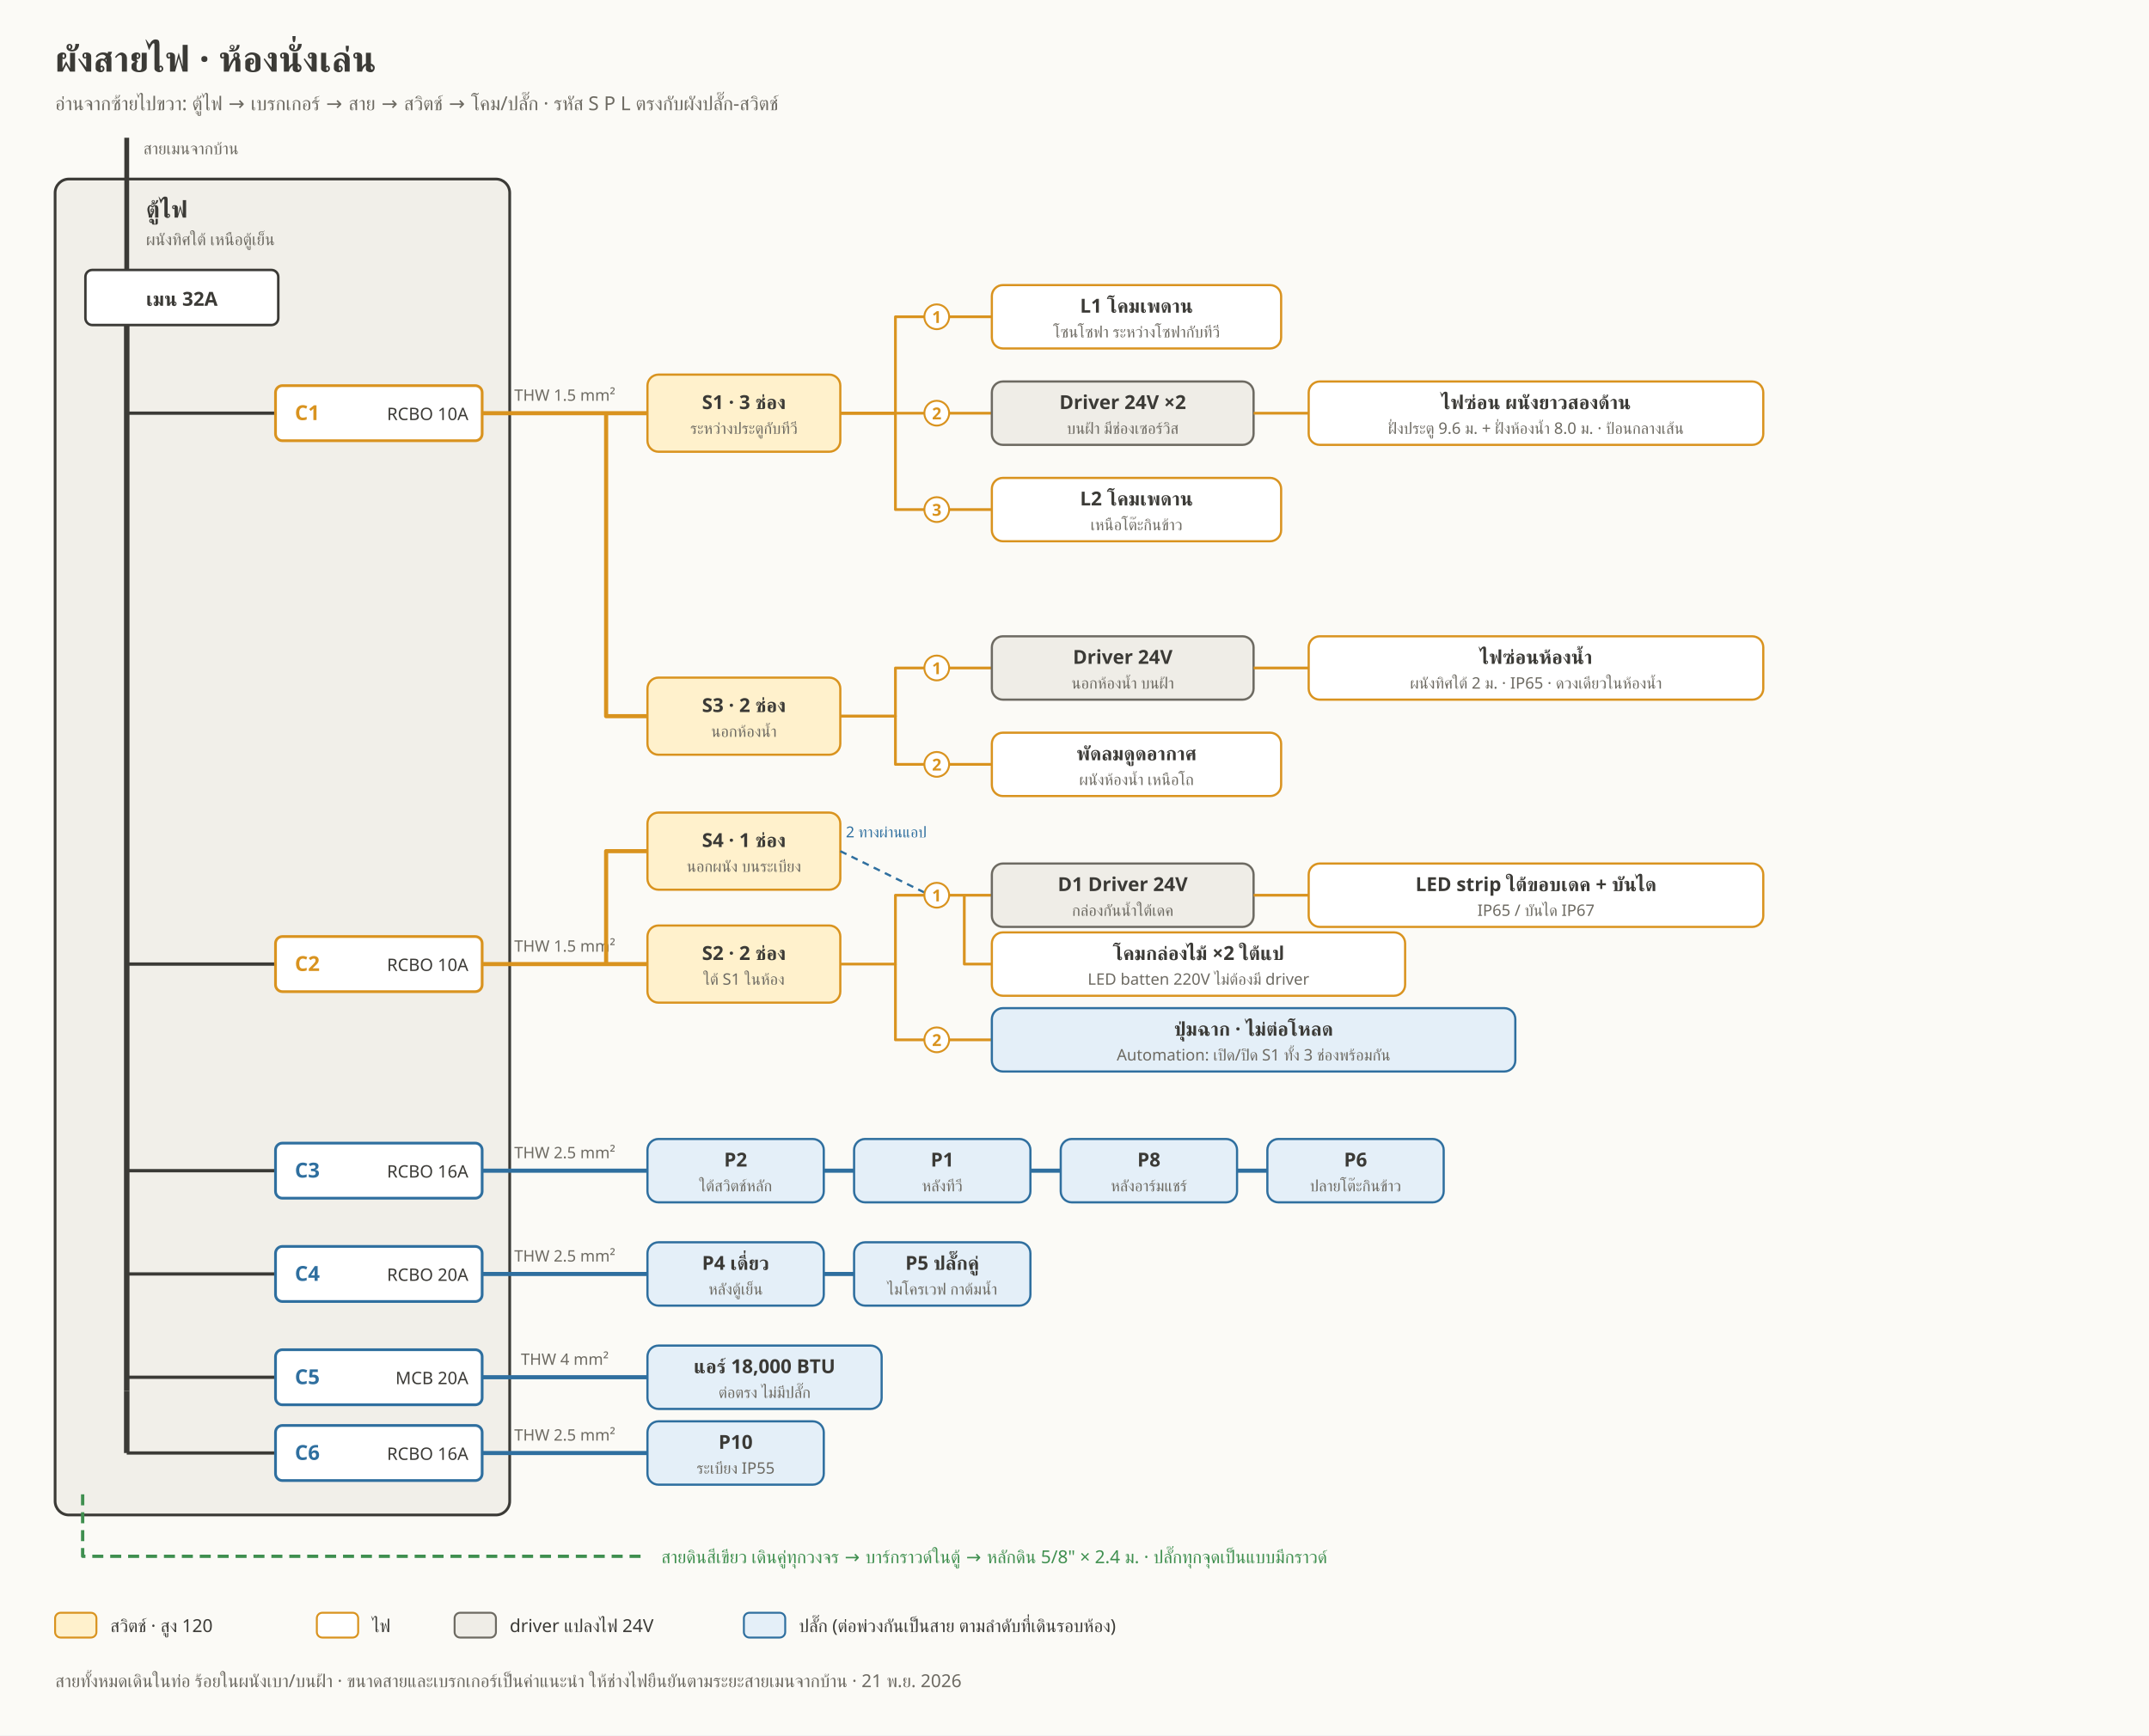
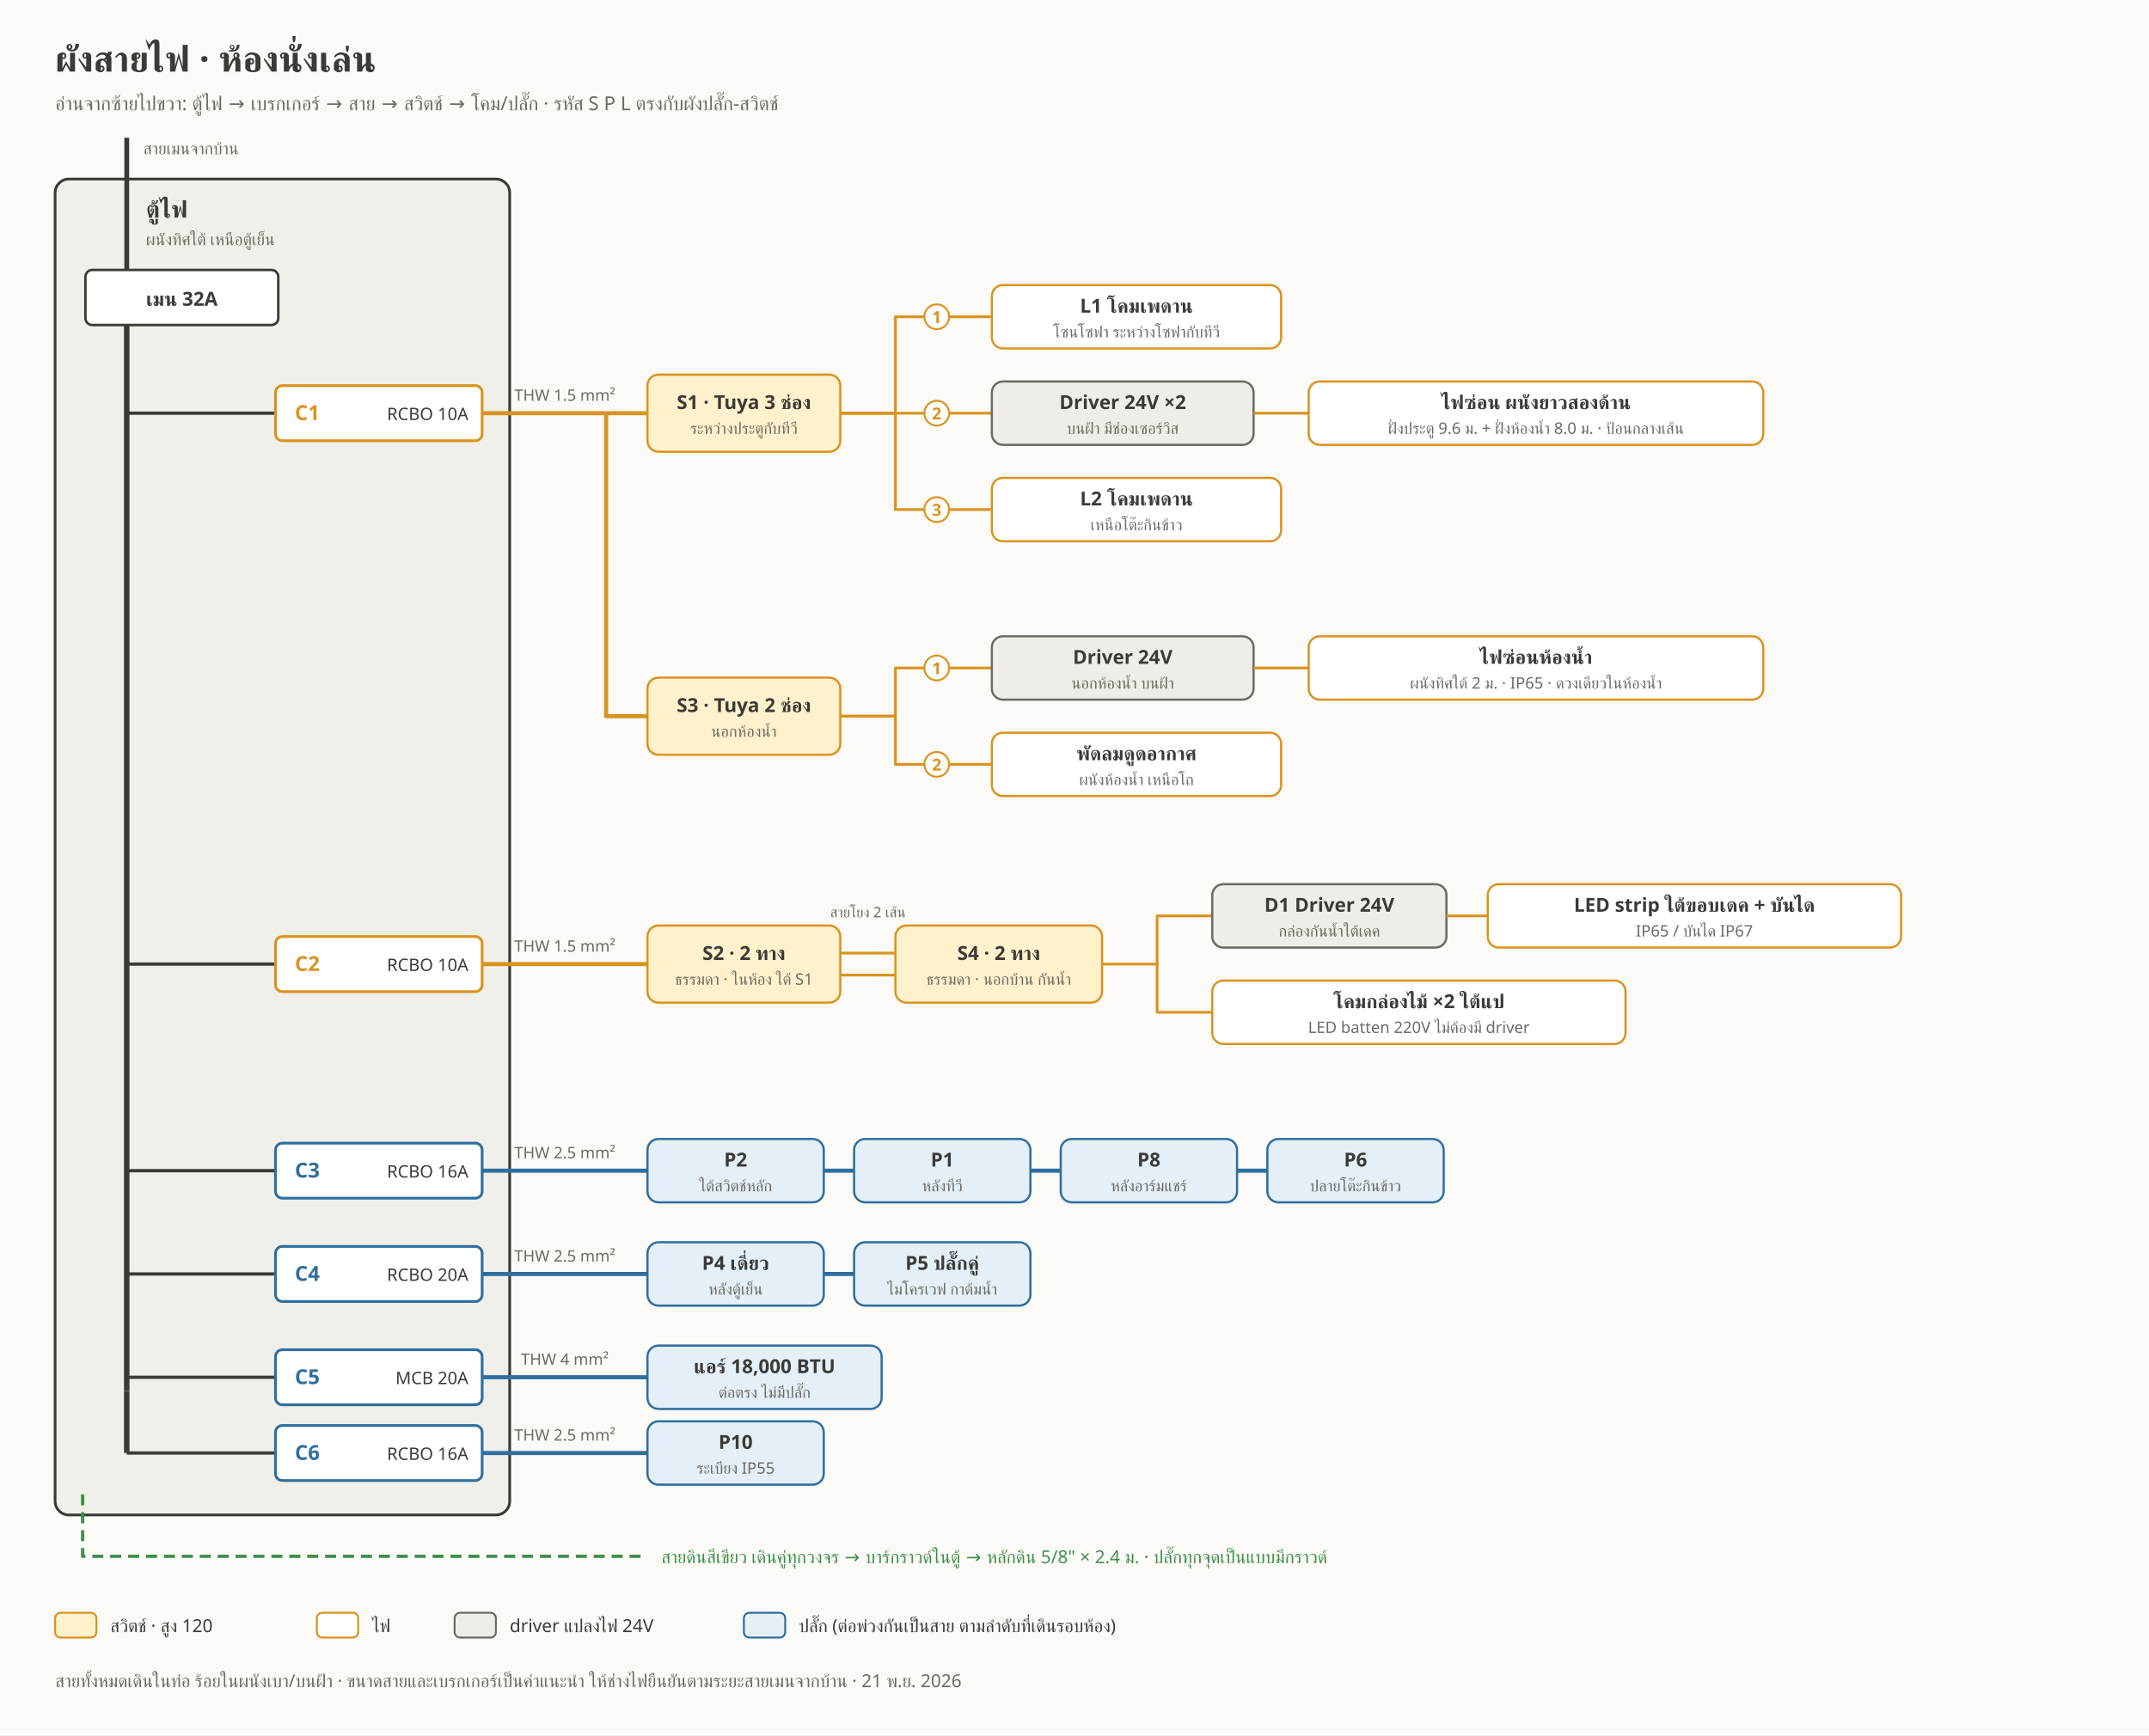
<svg xmlns="http://www.w3.org/2000/svg" viewBox="0 0 1560 1260" width="1560" height="1260" font-family="Leelawadee UI, Tahoma, sans-serif">
  <defs />
  <rect x="0" y="0" width="1560" height="1260" fill="#fbfaf6" />
  <text x="40" y="52" font-size="26" font-weight="600" text-anchor="start" fill="#3b3a36">ผังสายไฟ · ห้องนั่งเล่น</text>
  <text x="40" y="80" font-size="14" font-weight="400" text-anchor="start" fill="#6d6a62">อ่านจากซ้ายไปขวา: ตู้ไฟ → เบรกเกอร์ → สาย → สวิตช์ → โคม/ปลั๊ก · รหัส S P L ตรงกับผังปลั๊ก-สวิตช์</text>
  <rect x="40" y="130" width="330" height="970" rx="10" fill="#f1efe9" stroke="#3b3a36" stroke-width="2" />
  <text x="106" y="158" font-size="17" font-weight="600" text-anchor="start" fill="#3b3a36">ตู้ไฟ</text>
  <text x="106" y="178" font-size="12" font-weight="400" text-anchor="start" fill="#6d6a62">ผนังทิศใต้ เหนือตู้เย็น</text>
  <polyline points="92,100 92,196" fill="none" stroke="#3b3a36" stroke-width="3.5" stroke-linejoin="round" />
  <text x="104" y="112" font-size="12" font-weight="400" text-anchor="start" fill="#6d6a62">สายเมนจากบ้าน</text>
  <rect x="62" y="196" width="140" height="40" rx="5" fill="#fff" stroke="#3b3a36" stroke-width="1.8" />
  <text x="132" y="222" font-size="14" font-weight="600" text-anchor="middle" fill="#3b3a36">เมน 32A</text>
  <polyline points="92,236 92,1010" fill="none" stroke="#3b3a36" stroke-width="4" stroke-linejoin="round" />
  <polyline points="92,300 200,300" fill="none" stroke="#3b3a36" stroke-width="2.4" stroke-linejoin="round" />
  <rect x="200" y="280" width="150" height="40" rx="5" fill="#fff" stroke="#d9931f" stroke-width="2" />
  <text x="214" y="305" font-size="15" font-weight="700" text-anchor="start" fill="#d9931f">C1</text>
  <text x="340" y="305" font-size="12.5" font-weight="400" text-anchor="end" fill="#3b3a36">RCBO 10A</text>
  <polyline points="350,300 470,300" fill="none" stroke="#d9931f" stroke-width="3" stroke-linejoin="round" />
  <text x="410" y="291" font-size="11.5" font-weight="400" text-anchor="middle" fill="#6d6a62">THW 1.5 mm²</text>
  <polyline points="440,300 440,520 470,520" fill="none" stroke="#d9931f" stroke-width="3" stroke-linejoin="round" />
  <rect x="470" y="272" width="140" height="56" rx="8" fill="#fff1cc" stroke="#d9931f" stroke-width="1.6" />
-   <text x="540" y="297" font-size="14" font-weight="600" text-anchor="middle" fill="#3b3a36">S1 · 3 ช่อง</text>
+   <text x="540" y="297" font-size="14" font-weight="600" text-anchor="middle" fill="#3b3a36">S1 · Tuya 3 ช่อง</text>
  <text x="540" y="315" font-size="11.5" font-weight="400" text-anchor="middle" fill="#6d6a62">ระหว่างประตูกับทีวี</text>
  <polyline points="610,300 650,300 650,230 720,230" fill="none" stroke="#d9931f" stroke-width="2" stroke-linejoin="round" />
  <circle cx="680" cy="230" r="9" fill="#fff" stroke="#d9931f" stroke-width="1.4" />
  <text x="680" y="234.5" font-size="12" font-weight="700" text-anchor="middle" fill="#d9931f">1</text>
  <polyline points="610,300 650,300 650,300 720,300" fill="none" stroke="#d9931f" stroke-width="2" stroke-linejoin="round" />
  <circle cx="680" cy="300" r="9" fill="#fff" stroke="#d9931f" stroke-width="1.4" />
  <text x="680" y="304.5" font-size="12" font-weight="700" text-anchor="middle" fill="#d9931f">2</text>
  <polyline points="610,300 650,300 650,370 720,370" fill="none" stroke="#d9931f" stroke-width="2" stroke-linejoin="round" />
  <circle cx="680" cy="370" r="9" fill="#fff" stroke="#d9931f" stroke-width="1.4" />
  <text x="680" y="374.5" font-size="12" font-weight="700" text-anchor="middle" fill="#d9931f">3</text>
  <rect x="720" y="207" width="210" height="46" rx="8" fill="#fff" stroke="#d9931f" stroke-width="1.6" />
  <text x="825" y="227" font-size="14" font-weight="600" text-anchor="middle" fill="#3b3a36">L1 โคมเพดาน</text>
  <text x="825" y="245" font-size="11.5" font-weight="400" text-anchor="middle" fill="#6d6a62">โซนโซฟา ระหว่างโซฟากับทีวี</text>
  <rect x="720" y="277" width="190" height="46" rx="8" fill="#efede7" stroke="#6d6a62" stroke-width="1.6" />
  <text x="815" y="297" font-size="14" font-weight="600" text-anchor="middle" fill="#3b3a36">Driver 24V ×2</text>
  <text x="815" y="315" font-size="11.5" font-weight="400" text-anchor="middle" fill="#6d6a62">บนฝ้า มีช่องเซอร์วิส</text>
  <polyline points="910,300 950,300" fill="none" stroke="#d9931f" stroke-width="2" stroke-linejoin="round" />
  <rect x="950" y="277" width="330" height="46" rx="8" fill="#fff" stroke="#d9931f" stroke-width="1.6" />
  <text x="1115" y="297" font-size="14" font-weight="600" text-anchor="middle" fill="#3b3a36">ไฟซ่อน ผนังยาวสองด้าน</text>
  <text x="1115" y="315" font-size="11.5" font-weight="400" text-anchor="middle" fill="#6d6a62">ฝั่งประตู 9.6 ม. + ฝั่งห้องน้ำ 8.0 ม. · ป้อนกลางเส้น</text>
  <rect x="720" y="347" width="210" height="46" rx="8" fill="#fff" stroke="#d9931f" stroke-width="1.6" />
  <text x="825" y="367" font-size="14" font-weight="600" text-anchor="middle" fill="#3b3a36">L2 โคมเพดาน</text>
  <text x="825" y="385" font-size="11.5" font-weight="400" text-anchor="middle" fill="#6d6a62">เหนือโต๊ะกินข้าว</text>
  <rect x="470" y="492" width="140" height="56" rx="8" fill="#fff1cc" stroke="#d9931f" stroke-width="1.6" />
-   <text x="540" y="517" font-size="14" font-weight="600" text-anchor="middle" fill="#3b3a36">S3 · 2 ช่อง</text>
+   <text x="540" y="517" font-size="14" font-weight="600" text-anchor="middle" fill="#3b3a36">S3 · Tuya 2 ช่อง</text>
  <text x="540" y="535" font-size="11.5" font-weight="400" text-anchor="middle" fill="#6d6a62">นอกห้องน้ำ</text>
  <polyline points="610,520 650,520 650,485 720,485" fill="none" stroke="#d9931f" stroke-width="2" stroke-linejoin="round" />
  <circle cx="680" cy="485" r="9" fill="#fff" stroke="#d9931f" stroke-width="1.4" />
  <text x="680" y="489.5" font-size="12" font-weight="700" text-anchor="middle" fill="#d9931f">1</text>
  <polyline points="610,520 650,520 650,555 720,555" fill="none" stroke="#d9931f" stroke-width="2" stroke-linejoin="round" />
  <circle cx="680" cy="555" r="9" fill="#fff" stroke="#d9931f" stroke-width="1.4" />
  <text x="680" y="559.5" font-size="12" font-weight="700" text-anchor="middle" fill="#d9931f">2</text>
  <rect x="720" y="462" width="190" height="46" rx="8" fill="#efede7" stroke="#6d6a62" stroke-width="1.6" />
  <text x="815" y="482" font-size="14" font-weight="600" text-anchor="middle" fill="#3b3a36">Driver 24V</text>
  <text x="815" y="500" font-size="11.5" font-weight="400" text-anchor="middle" fill="#6d6a62">นอกห้องน้ำ บนฝ้า</text>
  <polyline points="910,485 950,485" fill="none" stroke="#d9931f" stroke-width="2" stroke-linejoin="round" />
  <rect x="950" y="462" width="330" height="46" rx="8" fill="#fff" stroke="#d9931f" stroke-width="1.6" />
  <text x="1115" y="482" font-size="14" font-weight="600" text-anchor="middle" fill="#3b3a36">ไฟซ่อนห้องน้ำ</text>
  <text x="1115" y="500" font-size="11.5" font-weight="400" text-anchor="middle" fill="#6d6a62">ผนังทิศใต้ 2 ม. · IP65 · ดวงเดียวในห้องน้ำ</text>
  <rect x="720" y="532" width="210" height="46" rx="8" fill="#fff" stroke="#d9931f" stroke-width="1.6" />
  <text x="825" y="552" font-size="14" font-weight="600" text-anchor="middle" fill="#3b3a36">พัดลมดูดอากาศ</text>
  <text x="825" y="570" font-size="11.5" font-weight="400" text-anchor="middle" fill="#6d6a62">ผนังห้องน้ำ เหนือโถ</text>
  <polyline points="92,700 200,700" fill="none" stroke="#3b3a36" stroke-width="2.4" stroke-linejoin="round" />
  <rect x="200" y="680" width="150" height="40" rx="5" fill="#fff" stroke="#d9931f" stroke-width="2" />
  <text x="214" y="705" font-size="15" font-weight="700" text-anchor="start" fill="#d9931f">C2</text>
  <text x="340" y="705" font-size="12.5" font-weight="400" text-anchor="end" fill="#3b3a36">RCBO 10A</text>
  <polyline points="350,700 470,700" fill="none" stroke="#d9931f" stroke-width="3" stroke-linejoin="round" />
  <text x="410" y="691" font-size="11.5" font-weight="400" text-anchor="middle" fill="#6d6a62">THW 1.5 mm²</text>
  <rect x="470" y="672" width="140" height="56" rx="8" fill="#fff1cc" stroke="#d9931f" stroke-width="1.6" />
-   <text x="540" y="697" font-size="14" font-weight="600" text-anchor="middle" fill="#3b3a36">S2 · 2 ช่อง</text>
-   <text x="540" y="715" font-size="11.5" font-weight="400" text-anchor="middle" fill="#6d6a62">ใต้ S1 ในห้อง</text>
-   <polyline points="440,700 440,618 470,618" fill="none" stroke="#d9931f" stroke-width="3" stroke-linejoin="round" />
-   <rect x="470" y="590" width="140" height="56" rx="8" fill="#fff1cc" stroke="#d9931f" stroke-width="1.6" />
-   <text x="540" y="615" font-size="14" font-weight="600" text-anchor="middle" fill="#3b3a36">S4 · 1 ช่อง</text>
-   <text x="540" y="633" font-size="11.5" font-weight="400" text-anchor="middle" fill="#6d6a62">นอกผนัง บนระเบียง</text>
-   <polyline points="610,618 671,648" fill="none" stroke="#2f6f9f" stroke-width="1.6" stroke-linejoin="round" stroke-dasharray="5 4" />
-   <text x="614" y="608" font-size="11" font-weight="400" text-anchor="start" fill="#2f6f9f">2 ทางผ่านแอป</text>
-   <polyline points="610,700 650,700 650,650 720,650" fill="none" stroke="#d9931f" stroke-width="2" stroke-linejoin="round" />
-   <polyline points="650,700 650,755 720,755" fill="none" stroke="#d9931f" stroke-width="2" stroke-linejoin="round" />
-   <circle cx="680" cy="650" r="9" fill="#fff" stroke="#d9931f" stroke-width="1.4" />
-   <text x="680" y="654.5" font-size="12" font-weight="700" text-anchor="middle" fill="#d9931f">1</text>
-   <rect x="720" y="627" width="190" height="46" rx="8" fill="#efede7" stroke="#6d6a62" stroke-width="1.6" />
-   <text x="815" y="647" font-size="14" font-weight="600" text-anchor="middle" fill="#3b3a36">D1 Driver 24V</text>
-   <text x="815" y="665" font-size="11.5" font-weight="400" text-anchor="middle" fill="#6d6a62">กล่องกันน้ำใต้เดค</text>
-   <polyline points="910,650 950,650" fill="none" stroke="#d9931f" stroke-width="2" stroke-linejoin="round" />
-   <rect x="950" y="627" width="330" height="46" rx="8" fill="#fff" stroke="#d9931f" stroke-width="1.6" />
-   <text x="1115" y="647" font-size="14" font-weight="600" text-anchor="middle" fill="#3b3a36">LED strip ใต้ขอบเดค + บันได</text>
-   <text x="1115" y="665" font-size="11.5" font-weight="400" text-anchor="middle" fill="#6d6a62">IP65 / บันได IP67</text>
-   <polyline points="700,650 700,700 720,700" fill="none" stroke="#d9931f" stroke-width="2" stroke-linejoin="round" />
-   <rect x="720" y="677" width="300" height="46" rx="8" fill="#fff" stroke="#d9931f" stroke-width="1.6" />
-   <text x="870" y="697" font-size="14" font-weight="600" text-anchor="middle" fill="#3b3a36">โคมกล่องไม้ ×2 ใต้แป</text>
-   <text x="870" y="715" font-size="11.5" font-weight="400" text-anchor="middle" fill="#6d6a62">LED batten 220V ไม่ต้องมี driver</text>
-   <circle cx="680" cy="755" r="9" fill="#fff" stroke="#d9931f" stroke-width="1.4" />
-   <text x="680" y="759.5" font-size="12" font-weight="700" text-anchor="middle" fill="#d9931f">2</text>
-   <rect x="720" y="732" width="380" height="46" rx="8" fill="#e4eff8" stroke="#2f6f9f" stroke-width="1.6" />
-   <text x="910" y="752" font-size="14" font-weight="600" text-anchor="middle" fill="#3b3a36">ปุ่มฉาก · ไม่ต่อโหลด</text>
-   <text x="910" y="770" font-size="11.5" font-weight="400" text-anchor="middle" fill="#6d6a62">Automation: เปิด/ปิด S1 ทั้ง 3 ช่องพร้อมกัน</text>
+   <text x="540" y="697" font-size="14" font-weight="600" text-anchor="middle" fill="#3b3a36">S2 · 2 ทาง</text>
+   <text x="540" y="715" font-size="11.5" font-weight="400" text-anchor="middle" fill="#6d6a62">ธรรมดา · ในห้อง ใต้ S1</text>
+   <polyline points="610,692 650,692" fill="none" stroke="#d9931f" stroke-width="2" stroke-linejoin="round" />
+   <polyline points="610,708 650,708" fill="none" stroke="#d9931f" stroke-width="2" stroke-linejoin="round" />
+   <rect x="650" y="672" width="150" height="56" rx="8" fill="#fff1cc" stroke="#d9931f" stroke-width="1.6" />
+   <text x="725" y="697" font-size="14" font-weight="600" text-anchor="middle" fill="#3b3a36">S4 · 2 ทาง</text>
+   <text x="725" y="715" font-size="11.5" font-weight="400" text-anchor="middle" fill="#6d6a62">ธรรมดา · นอกบ้าน กันน้ำ</text>
+   <text x="630" y="666" font-size="10.5" font-weight="400" text-anchor="middle" fill="#6d6a62">สายโยง 2 เส้น</text>
+   <polyline points="800,700 840,700 840,665 880,665" fill="none" stroke="#d9931f" stroke-width="2" stroke-linejoin="round" />
+   <polyline points="840,700 840,735 880,735" fill="none" stroke="#d9931f" stroke-width="2" stroke-linejoin="round" />
+   <rect x="880" y="642" width="170" height="46" rx="8" fill="#efede7" stroke="#6d6a62" stroke-width="1.6" />
+   <text x="965" y="662" font-size="14" font-weight="600" text-anchor="middle" fill="#3b3a36">D1 Driver 24V</text>
+   <text x="965" y="680" font-size="11.5" font-weight="400" text-anchor="middle" fill="#6d6a62">กล่องกันน้ำใต้เดค</text>
+   <polyline points="1050,665 1080,665" fill="none" stroke="#d9931f" stroke-width="2" stroke-linejoin="round" />
+   <rect x="1080" y="642" width="300" height="46" rx="8" fill="#fff" stroke="#d9931f" stroke-width="1.6" />
+   <text x="1230" y="662" font-size="14" font-weight="600" text-anchor="middle" fill="#3b3a36">LED strip ใต้ขอบเดค + บันได</text>
+   <text x="1230" y="680" font-size="11.5" font-weight="400" text-anchor="middle" fill="#6d6a62">IP65 / บันได IP67</text>
+   <rect x="880" y="712" width="300" height="46" rx="8" fill="#fff" stroke="#d9931f" stroke-width="1.6" />
+   <text x="1030" y="732" font-size="14" font-weight="600" text-anchor="middle" fill="#3b3a36">โคมกล่องไม้ ×2 ใต้แป</text>
+   <text x="1030" y="750" font-size="11.5" font-weight="400" text-anchor="middle" fill="#6d6a62">LED batten 220V ไม่ต้องมี driver</text>
  <polyline points="92,850 200,850" fill="none" stroke="#3b3a36" stroke-width="2.4" stroke-linejoin="round" />
  <rect x="200" y="830" width="150" height="40" rx="5" fill="#fff" stroke="#2f6f9f" stroke-width="2" />
  <text x="214" y="855" font-size="15" font-weight="700" text-anchor="start" fill="#2f6f9f">C3</text>
  <text x="340" y="855" font-size="12.5" font-weight="400" text-anchor="end" fill="#3b3a36">RCBO 16A</text>
  <polyline points="350,850 470,850" fill="none" stroke="#2f6f9f" stroke-width="3" stroke-linejoin="round" />
  <text x="410" y="841" font-size="11.5" font-weight="400" text-anchor="middle" fill="#6d6a62">THW 2.5 mm²</text>
  <rect x="470" y="827" width="128" height="46" rx="8" fill="#e4eff8" stroke="#2f6f9f" stroke-width="1.6" />
  <text x="534" y="847" font-size="14" font-weight="600" text-anchor="middle" fill="#3b3a36">P2</text>
  <text x="534" y="865" font-size="11.5" font-weight="400" text-anchor="middle" fill="#6d6a62">ใต้สวิตช์หลัก</text>
  <polyline points="598,850 620,850" fill="none" stroke="#2f6f9f" stroke-width="3" stroke-linejoin="round" />
  <rect x="620" y="827" width="128" height="46" rx="8" fill="#e4eff8" stroke="#2f6f9f" stroke-width="1.6" />
  <text x="684" y="847" font-size="14" font-weight="600" text-anchor="middle" fill="#3b3a36">P1</text>
  <text x="684" y="865" font-size="11.5" font-weight="400" text-anchor="middle" fill="#6d6a62">หลังทีวี</text>
  <polyline points="748,850 770,850" fill="none" stroke="#2f6f9f" stroke-width="3" stroke-linejoin="round" />
  <rect x="770" y="827" width="128" height="46" rx="8" fill="#e4eff8" stroke="#2f6f9f" stroke-width="1.6" />
  <text x="834" y="847" font-size="14" font-weight="600" text-anchor="middle" fill="#3b3a36">P8</text>
  <text x="834" y="865" font-size="11.5" font-weight="400" text-anchor="middle" fill="#6d6a62">หลังอาร์มแชร์</text>
  <polyline points="898,850 920,850" fill="none" stroke="#2f6f9f" stroke-width="3" stroke-linejoin="round" />
  <rect x="920" y="827" width="128" height="46" rx="8" fill="#e4eff8" stroke="#2f6f9f" stroke-width="1.6" />
  <text x="984" y="847" font-size="14" font-weight="600" text-anchor="middle" fill="#3b3a36">P6</text>
  <text x="984" y="865" font-size="11.5" font-weight="400" text-anchor="middle" fill="#6d6a62">ปลายโต๊ะกินข้าว</text>
  <polyline points="92,925 200,925" fill="none" stroke="#3b3a36" stroke-width="2.4" stroke-linejoin="round" />
  <rect x="200" y="905" width="150" height="40" rx="5" fill="#fff" stroke="#2f6f9f" stroke-width="2" />
  <text x="214" y="930" font-size="15" font-weight="700" text-anchor="start" fill="#2f6f9f">C4</text>
  <text x="340" y="930" font-size="12.5" font-weight="400" text-anchor="end" fill="#3b3a36">RCBO 20A</text>
  <polyline points="350,925 470,925" fill="none" stroke="#2f6f9f" stroke-width="3" stroke-linejoin="round" />
  <text x="410" y="916" font-size="11.5" font-weight="400" text-anchor="middle" fill="#6d6a62">THW 2.5 mm²</text>
  <rect x="470" y="902" width="128" height="46" rx="8" fill="#e4eff8" stroke="#2f6f9f" stroke-width="1.6" />
  <text x="534" y="922" font-size="14" font-weight="600" text-anchor="middle" fill="#3b3a36">P4 เดี่ยว</text>
  <text x="534" y="940" font-size="11.5" font-weight="400" text-anchor="middle" fill="#6d6a62">หลังตู้เย็น</text>
  <polyline points="598,925 620,925" fill="none" stroke="#2f6f9f" stroke-width="3" stroke-linejoin="round" />
  <rect x="620" y="902" width="128" height="46" rx="8" fill="#e4eff8" stroke="#2f6f9f" stroke-width="1.6" />
  <text x="684" y="922" font-size="14" font-weight="600" text-anchor="middle" fill="#3b3a36">P5 ปลั๊กคู่</text>
  <text x="684" y="940" font-size="11.5" font-weight="400" text-anchor="middle" fill="#6d6a62">ไมโครเวฟ กาต้มน้ำ</text>
  <polyline points="92,1000 200,1000" fill="none" stroke="#3b3a36" stroke-width="2.4" stroke-linejoin="round" />
  <rect x="200" y="980" width="150" height="40" rx="5" fill="#fff" stroke="#2f6f9f" stroke-width="2" />
  <text x="214" y="1005" font-size="15" font-weight="700" text-anchor="start" fill="#2f6f9f">C5</text>
  <text x="340" y="1005" font-size="12.5" font-weight="400" text-anchor="end" fill="#3b3a36">MCB 20A</text>
  <polyline points="350,1000 470,1000" fill="none" stroke="#2f6f9f" stroke-width="3" stroke-linejoin="round" />
  <text x="410" y="991" font-size="11.5" font-weight="400" text-anchor="middle" fill="#6d6a62">THW 4 mm²</text>
  <rect x="470" y="977" width="170" height="46" rx="8" fill="#e4eff8" stroke="#2f6f9f" stroke-width="1.6" />
  <text x="555" y="997" font-size="14" font-weight="600" text-anchor="middle" fill="#3b3a36">แอร์ 18,000 BTU</text>
  <text x="555" y="1015" font-size="11.5" font-weight="400" text-anchor="middle" fill="#6d6a62">ต่อตรง ไม่มีปลั๊ก</text>
  <polyline points="92,1010 92,1055" fill="none" stroke="#3b3a36" stroke-width="4" stroke-linejoin="round" />
  <polyline points="92,1055 200,1055" fill="none" stroke="#3b3a36" stroke-width="2.4" stroke-linejoin="round" />
  <rect x="200" y="1035" width="150" height="40" rx="5" fill="#fff" stroke="#2f6f9f" stroke-width="2" />
  <text x="214" y="1060" font-size="15" font-weight="700" text-anchor="start" fill="#2f6f9f">C6</text>
  <text x="340" y="1060" font-size="12.5" font-weight="400" text-anchor="end" fill="#3b3a36">RCBO 16A</text>
  <polyline points="350,1055 470,1055" fill="none" stroke="#2f6f9f" stroke-width="3" stroke-linejoin="round" />
  <text x="410" y="1046" font-size="11.5" font-weight="400" text-anchor="middle" fill="#6d6a62">THW 2.5 mm²</text>
  <rect x="470" y="1032" width="128" height="46" rx="8" fill="#e4eff8" stroke="#2f6f9f" stroke-width="1.6" />
  <text x="534" y="1052" font-size="14" font-weight="600" text-anchor="middle" fill="#3b3a36">P10</text>
  <text x="534" y="1070" font-size="11.5" font-weight="400" text-anchor="middle" fill="#6d6a62">ระเบียง IP55</text>
  <polyline points="60,1085 60,1130 470,1130" fill="none" stroke="#3f8f4f" stroke-width="2.4" stroke-linejoin="round" stroke-dasharray="8 5" />
  <text x="480" y="1135" font-size="13" font-weight="400" text-anchor="start" fill="#3f8f4f">สายดินสีเขียว เดินคู่ทุกวงจร → บาร์กราวด์ในตู้ → หลักดิน 5/8" × 2.4 ม. · ปลั๊กทุกจุดเป็นแบบมีกราวด์</text>
  <rect x="40" y="1171" width="30" height="18" rx="4" fill="#fff1cc" stroke="#d9931f" stroke-width="1.4" />
  <text x="80" y="1185" font-size="13" font-weight="400" text-anchor="start" fill="#3b3a36">สวิตช์ · สูง 120</text>
  <rect x="230" y="1171" width="30" height="18" rx="4" fill="#fff" stroke="#d9931f" stroke-width="1.4" />
  <text x="270" y="1185" font-size="13" font-weight="400" text-anchor="start" fill="#3b3a36">ไฟ</text>
  <rect x="330" y="1171" width="30" height="18" rx="4" fill="#efede7" stroke="#6d6a62" stroke-width="1.4" />
  <text x="370" y="1185" font-size="13" font-weight="400" text-anchor="start" fill="#3b3a36">driver แปลงไฟ 24V</text>
  <rect x="540" y="1171" width="30" height="18" rx="4" fill="#e4eff8" stroke="#2f6f9f" stroke-width="1.4" />
  <text x="580" y="1185" font-size="13" font-weight="400" text-anchor="start" fill="#3b3a36">ปลั๊ก (ต่อพ่วงกันเป็นสาย ตามลำดับที่เดินรอบห้อง)</text>
  <text x="40" y="1225" font-size="13" font-weight="400" text-anchor="start" fill="#6d6a62">สายทั้งหมดเดินในท่อ ร้อยในผนังเบา/บนฝ้า · ขนาดสายและเบรกเกอร์เป็นค่าแนะนำ ให้ช่างไฟยืนยันตามระยะสายเมนจากบ้าน · 21 พ.ย. 2026</text>
</svg>
